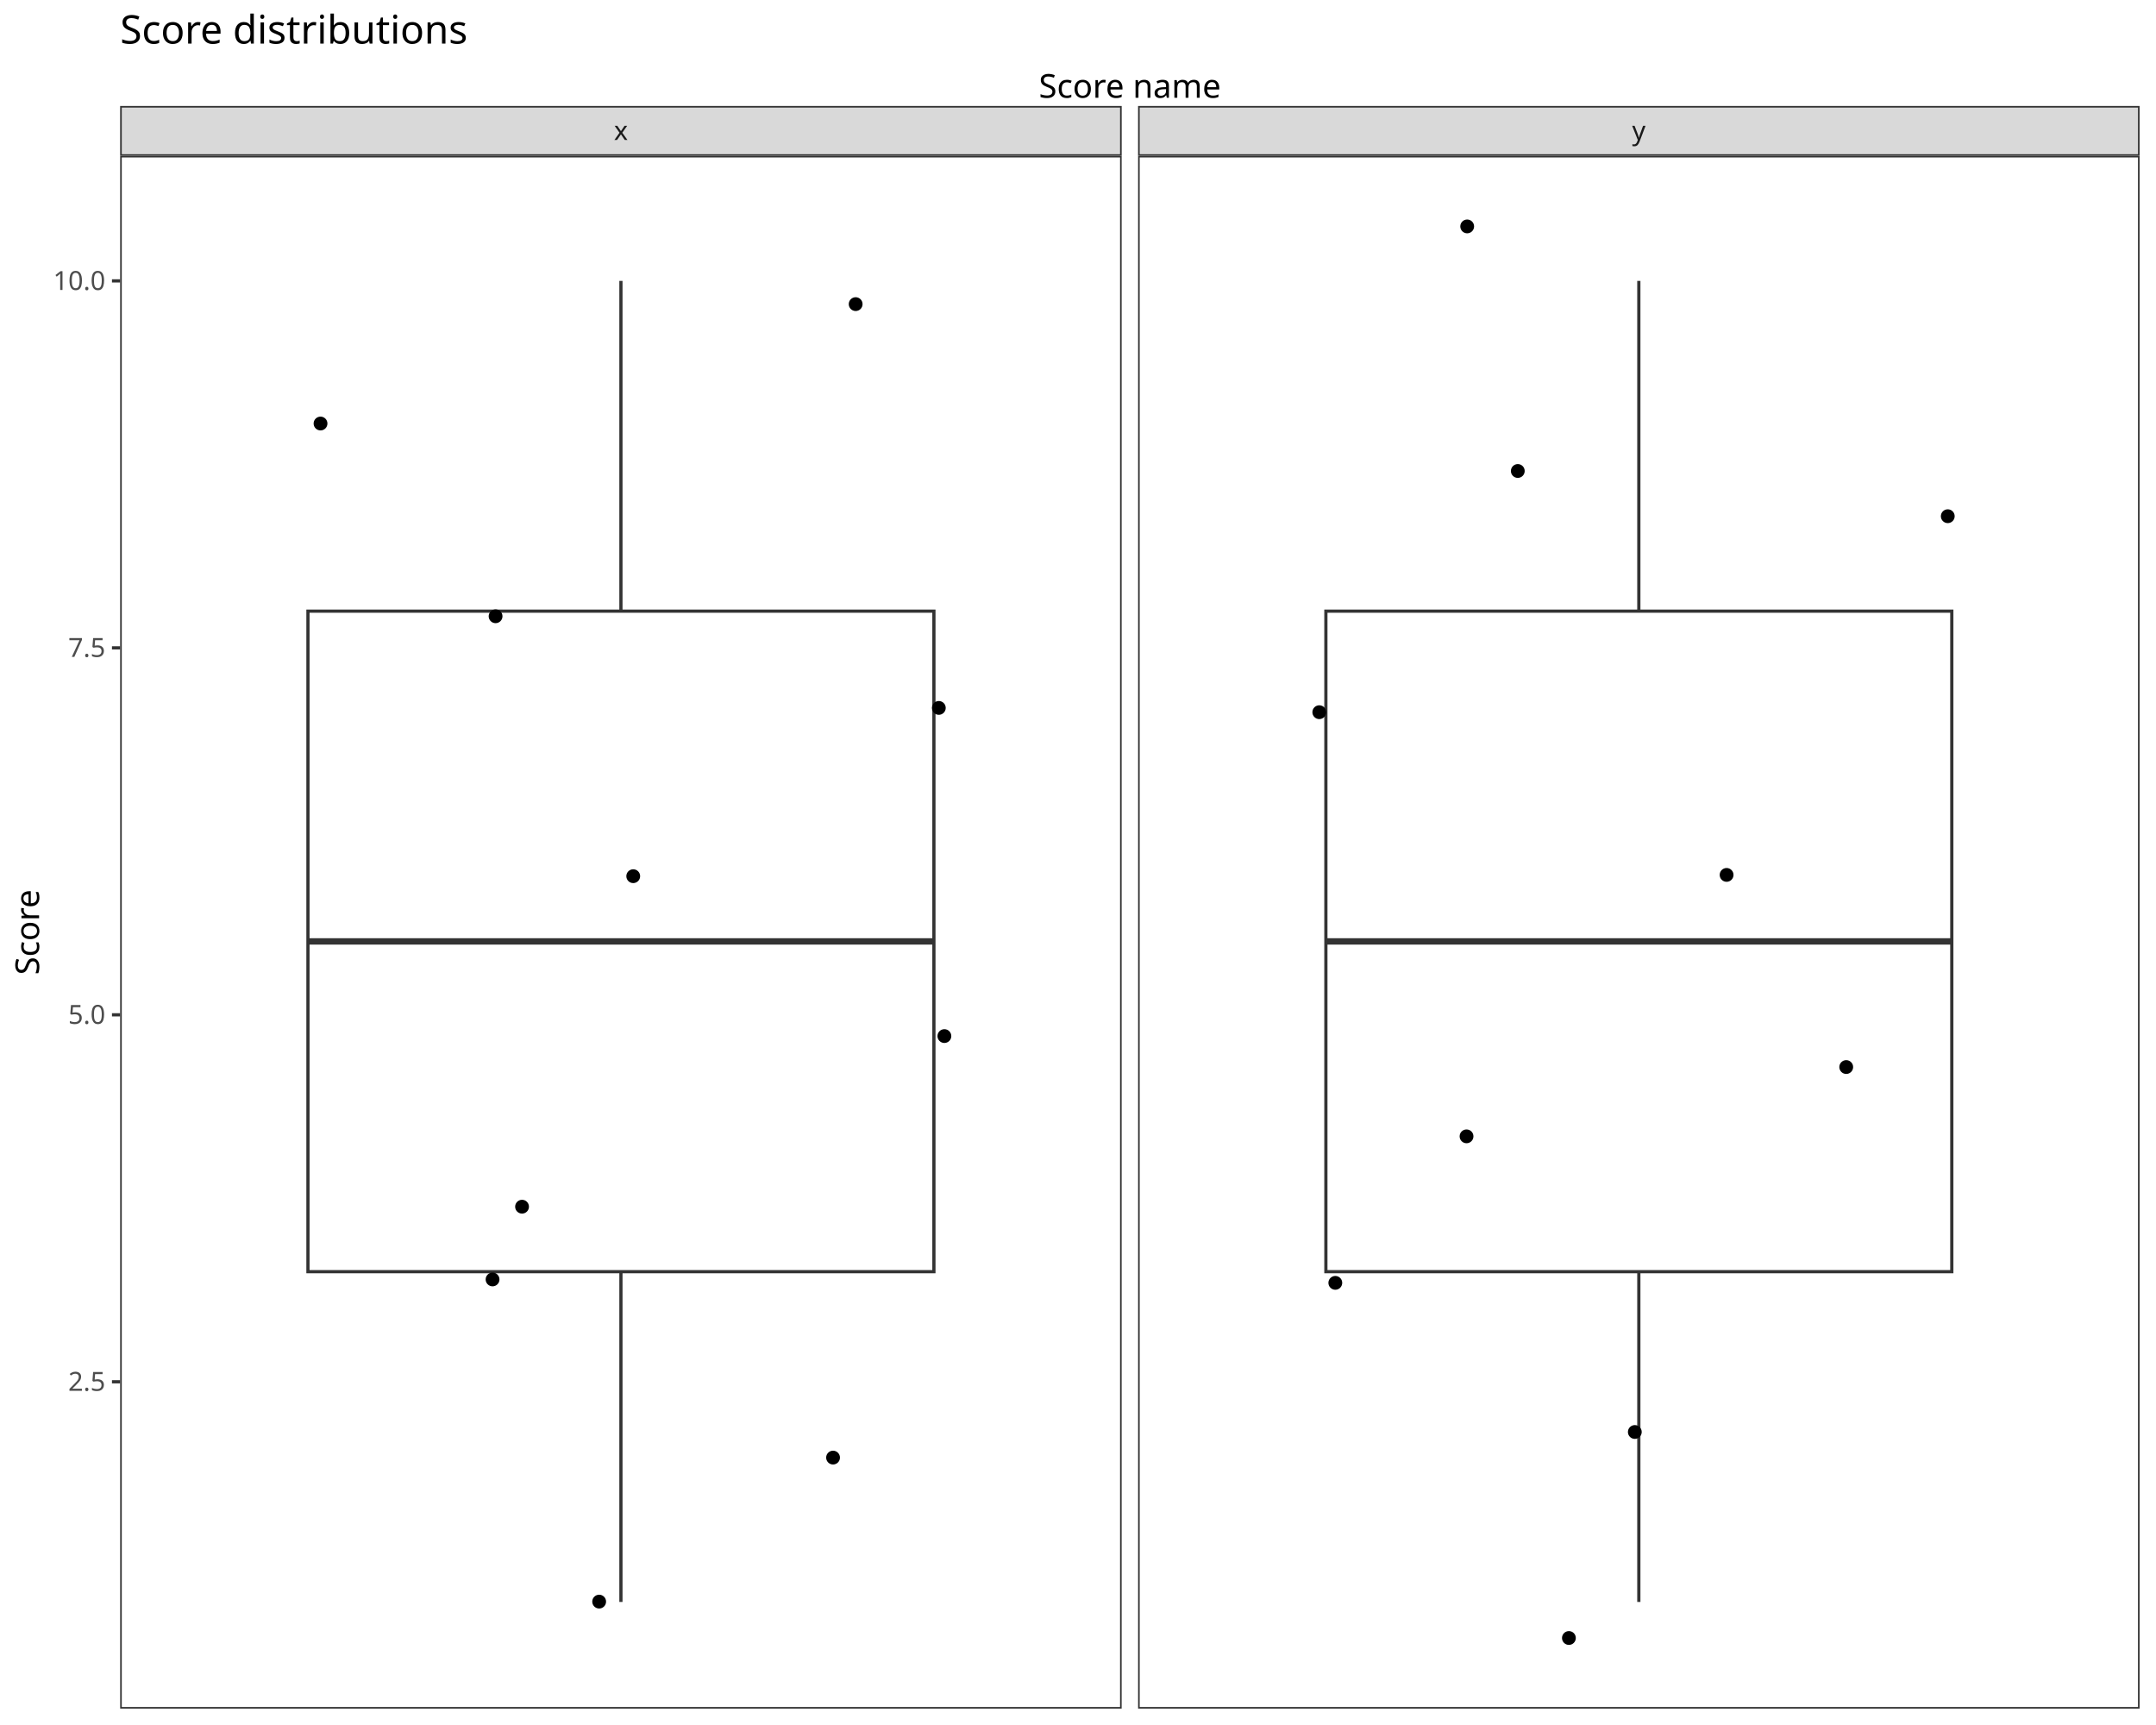
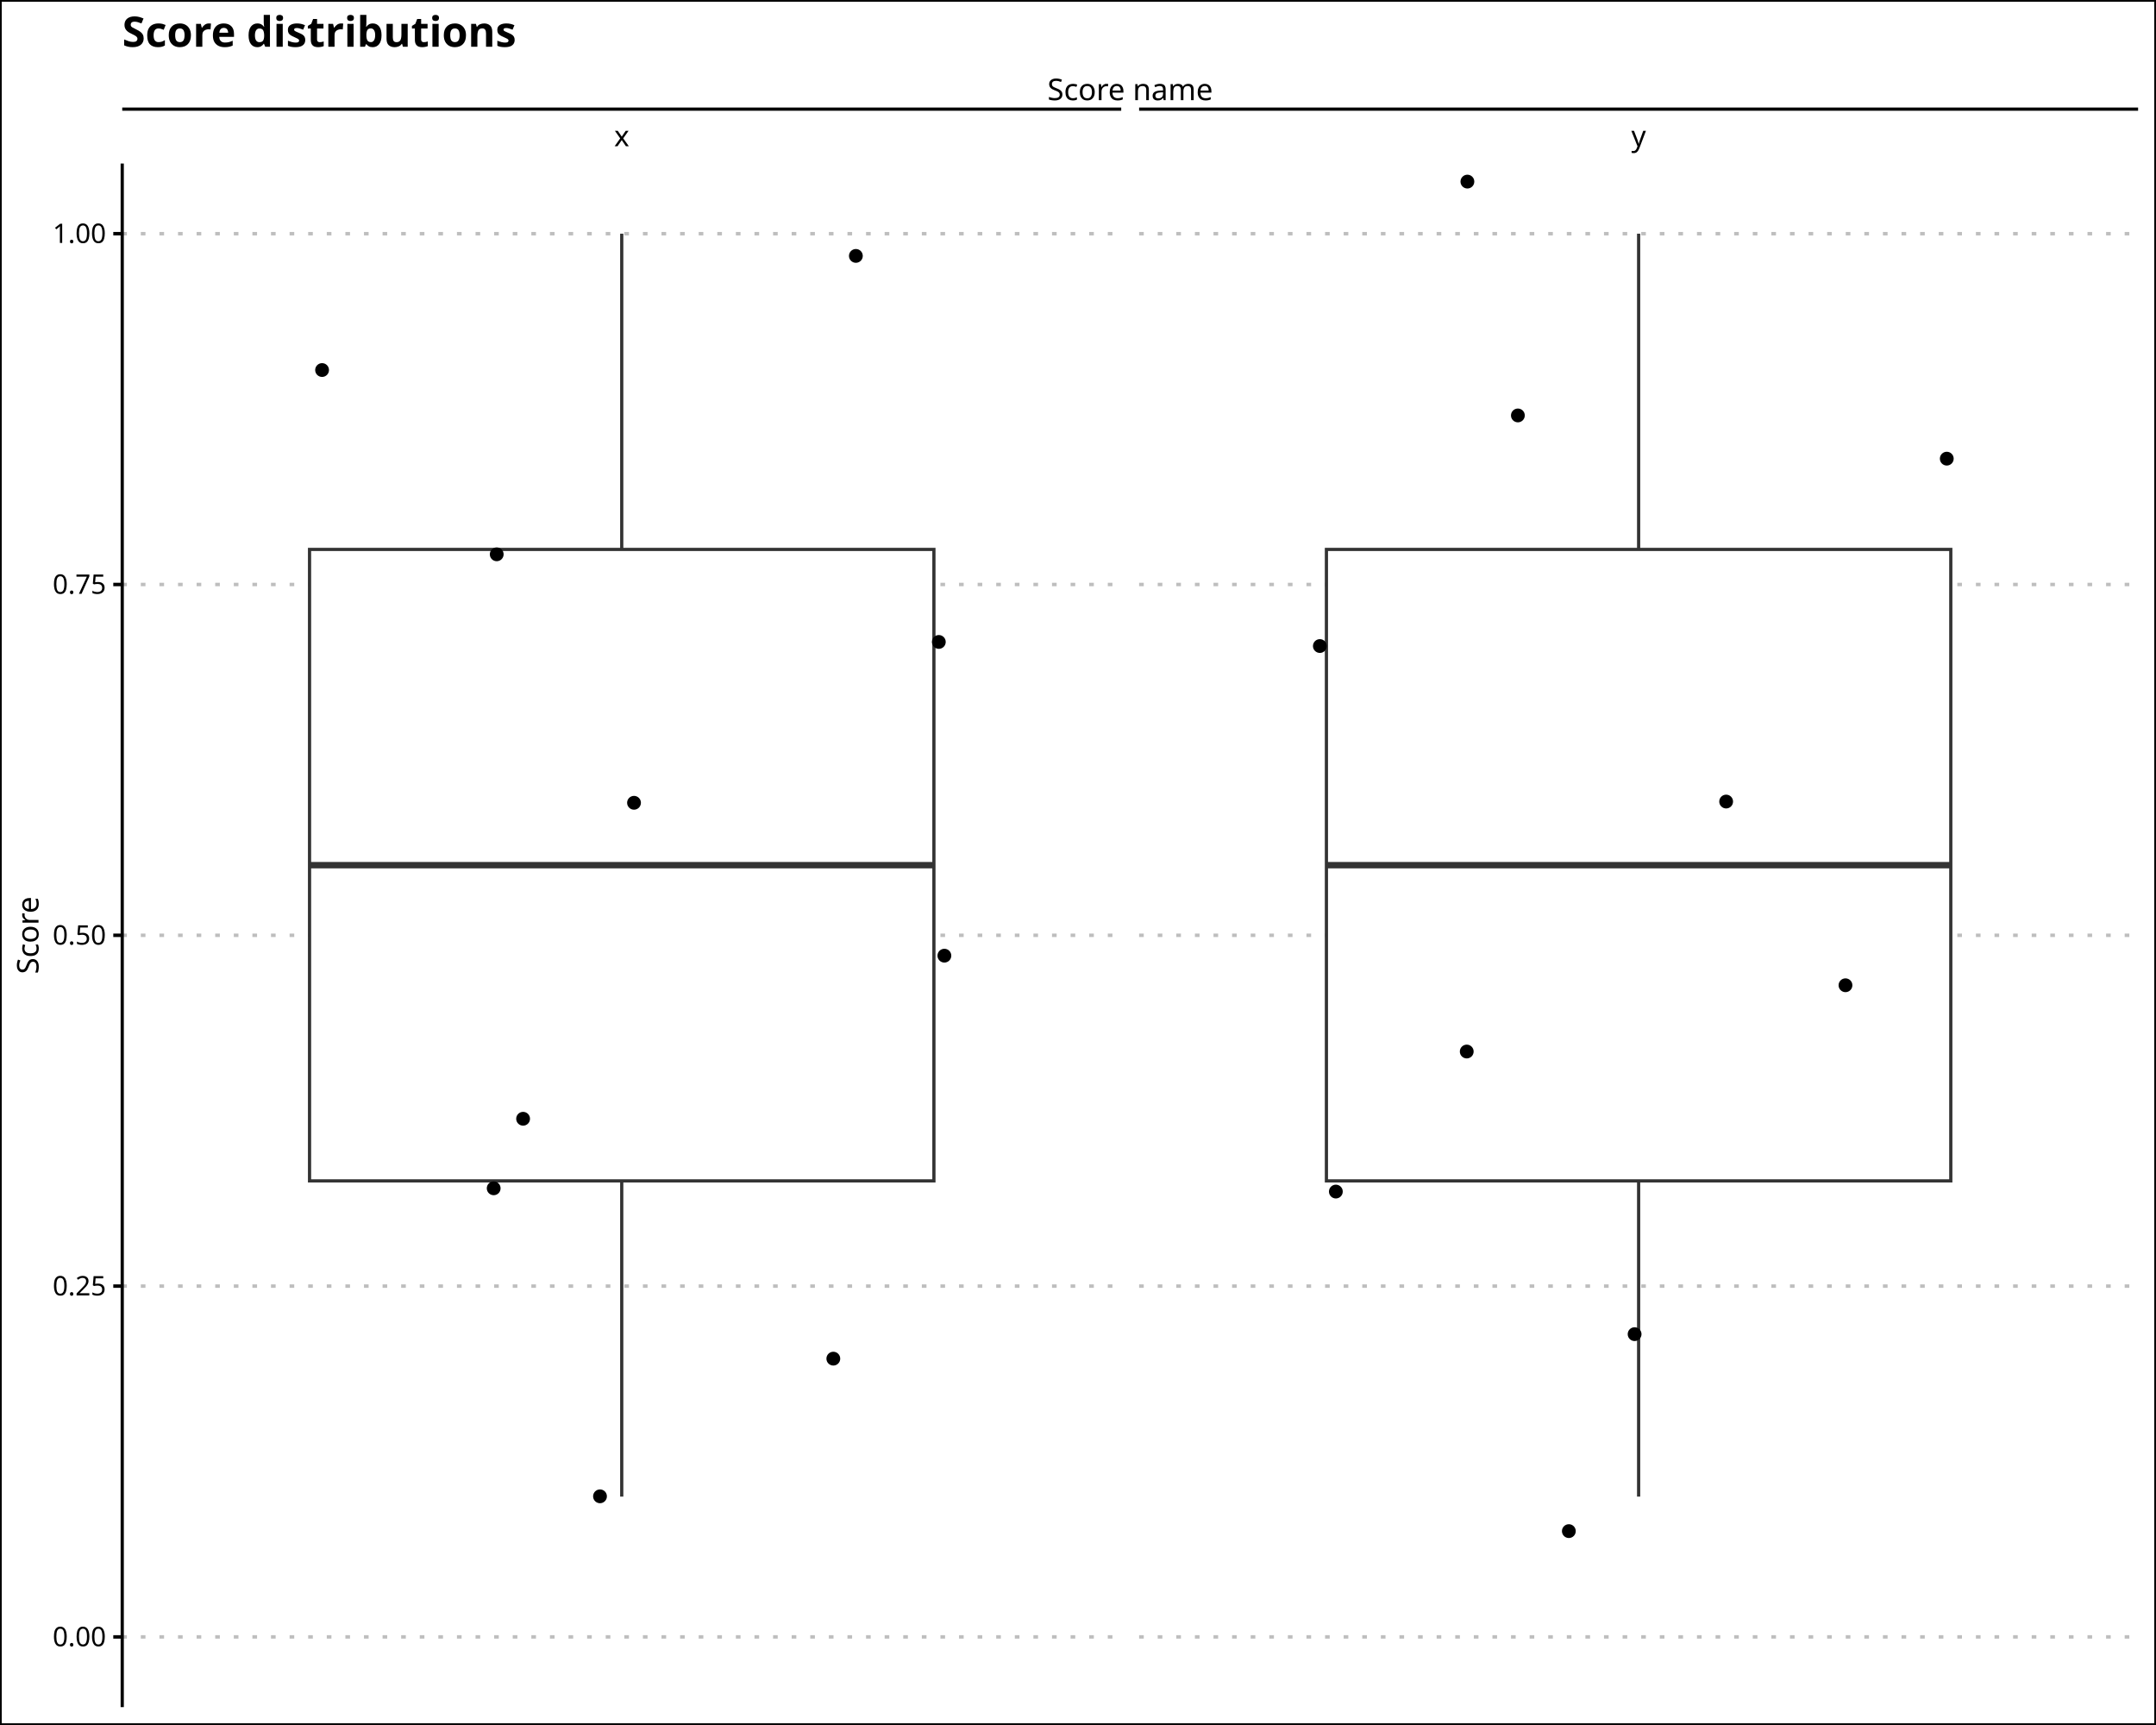
<svg xmlns="http://www.w3.org/2000/svg" class="svglite" data-engine-version="2.0" width="720.00pt" height="576.00pt" viewBox="0 0 720.00 576.00">
  <defs>
    <style type="text/css">
    .svglite line, .svglite polyline, .svglite polygon, .svglite path, .svglite rect, .svglite circle {
      fill: none;
      stroke: #000000;
      stroke-linecap: round;
      stroke-linejoin: round;
      stroke-miterlimit: 10.00;
    }
  </style>
  </defs>
  <rect width="100%" height="100%" style="stroke: none; fill: #FFFFFF;" />
  <defs>
    <clipPath id="cpMC4wMHw3MjAuMDB8MC4wMHw1NzYuMDA=">
      <rect x="0.00" y="0.00" width="720.00" height="576.00" />
    </clipPath>
  </defs>
  <g clip-path="url(#cpMC4wMHw3MjAuMDB8MC4wMHw1NzYuMDA=)">
-     <rect x="0.00" y="0.00" width="720.00" height="576.00" style="stroke-width: 1.07; stroke: #FFFFFF; fill: #FFFFFF;" />
+     <rect x="0.00" y="0.00" width="720.00" height="576.00" style="stroke-width: 1.16; fill: #FFFFFF;" />
  </g>
  <defs>
-     <clipPath id="cpNDAuMTN8Mzc0LjU5fDUyLjAzfDU3MC41Mg==">
-       <rect x="40.13" y="52.03" width="334.45" height="518.49" />
+     <clipPath id="cpNDAuODJ8Mzc0LjQzfDU0LjYxfDU3MC4wMg==">
+       <rect x="40.82" y="54.61" width="333.61" height="515.42" />
    </clipPath>
  </defs>
-   <g clip-path="url(#cpNDAuMTN8Mzc0LjU5fDUyLjAzfDU3MC41Mg==)">
-     <rect x="40.13" y="52.03" width="334.45" height="518.49" style="stroke-width: 1.07; stroke: none; fill: #FFFFFF;" />
-     <line x1="207.36" y1="204.07" x2="207.36" y2="93.79" style="stroke-width: 1.07; stroke: #333333; stroke-linecap: butt;" />
-     <line x1="207.36" y1="424.63" x2="207.36" y2="534.91" style="stroke-width: 1.07; stroke: #333333; stroke-linecap: butt;" />
-     <polygon points="102.84,204.07 102.84,424.63 311.88,424.63 311.88,204.07 102.84,204.07 " style="stroke-width: 1.07; stroke: #333333; stroke-linecap: butt; stroke-linejoin: miter; fill: #FFFFFF;" />
-     <line x1="102.84" y1="314.35" x2="311.88" y2="314.35" style="stroke-width: 2.13; stroke: #333333; stroke-linecap: butt; stroke-linejoin: miter;" />
-     <circle cx="200.09" cy="534.80" r="1.95" style="stroke-width: 0.71; fill: #000000;" />
-     <circle cx="278.20" cy="486.71" r="1.95" style="stroke-width: 0.71; fill: #000000;" />
-     <circle cx="164.49" cy="427.22" r="1.95" style="stroke-width: 0.71; fill: #000000;" />
-     <circle cx="174.34" cy="402.93" r="1.95" style="stroke-width: 0.71; fill: #000000;" />
-     <circle cx="315.38" cy="345.96" r="1.95" style="stroke-width: 0.71; fill: #000000;" />
-     <circle cx="211.47" cy="292.57" r="1.95" style="stroke-width: 0.71; fill: #000000;" />
-     <circle cx="313.52" cy="236.38" r="1.95" style="stroke-width: 0.71; fill: #000000;" />
-     <circle cx="165.50" cy="205.78" r="1.95" style="stroke-width: 0.71; fill: #000000;" />
-     <circle cx="107.04" cy="141.42" r="1.95" style="stroke-width: 0.71; fill: #000000;" />
-     <circle cx="285.75" cy="101.55" r="1.95" style="stroke-width: 0.71; fill: #000000;" />
-     <rect x="40.13" y="52.03" width="334.45" height="518.49" style="stroke-width: 1.07; stroke: #333333;" />
+   <g clip-path="url(#cpNDAuODJ8Mzc0LjQzfDU0LjYxfDU3MC4wMg==)">
+     <polyline points="40.82,546.59 374.43,546.59 " style="stroke-width: 1.16; stroke: #BEBEBE; stroke-dasharray: 1.55,4.66; stroke-linecap: butt;" />
+     <polyline points="40.82,429.45 374.43,429.45 " style="stroke-width: 1.16; stroke: #BEBEBE; stroke-dasharray: 1.55,4.66; stroke-linecap: butt;" />
+     <polyline points="40.82,312.31 374.43,312.31 " style="stroke-width: 1.16; stroke: #BEBEBE; stroke-dasharray: 1.55,4.66; stroke-linecap: butt;" />
+     <polyline points="40.82,195.17 374.43,195.17 " style="stroke-width: 1.16; stroke: #BEBEBE; stroke-dasharray: 1.55,4.66; stroke-linecap: butt;" />
+     <polyline points="40.82,78.03 374.43,78.03 " style="stroke-width: 1.16; stroke: #BEBEBE; stroke-dasharray: 1.55,4.66; stroke-linecap: butt;" />
+     <line x1="207.63" y1="183.46" x2="207.63" y2="78.03" style="stroke-width: 1.07; stroke: #333333; stroke-linecap: butt;" />
+     <line x1="207.63" y1="394.31" x2="207.63" y2="499.74" style="stroke-width: 1.07; stroke: #333333; stroke-linecap: butt;" />
+     <polygon points="103.37,183.46 103.37,394.31 311.88,394.31 311.88,183.46 103.37,183.46 " style="stroke-width: 1.07; stroke: #333333; stroke-linecap: butt; stroke-linejoin: miter; fill: #FFFFFF;" />
+     <line x1="103.37" y1="288.89" x2="311.88" y2="288.89" style="stroke-width: 2.13; stroke: #333333; stroke-linecap: butt; stroke-linejoin: miter;" />
+     <circle cx="200.37" cy="499.64" r="1.95" style="stroke-width: 0.71; fill: #000000;" />
+     <circle cx="278.29" cy="453.67" r="1.95" style="stroke-width: 0.71; fill: #000000;" />
+     <circle cx="164.87" cy="396.79" r="1.95" style="stroke-width: 0.71; fill: #000000;" />
+     <circle cx="174.69" cy="373.57" r="1.95" style="stroke-width: 0.71; fill: #000000;" />
+     <circle cx="315.38" cy="319.11" r="1.95" style="stroke-width: 0.71; fill: #000000;" />
+     <circle cx="211.73" cy="268.06" r="1.95" style="stroke-width: 0.71; fill: #000000;" />
+     <circle cx="313.52" cy="214.35" r="1.95" style="stroke-width: 0.71; fill: #000000;" />
+     <circle cx="165.88" cy="185.09" r="1.95" style="stroke-width: 0.71; fill: #000000;" />
+     <circle cx="107.56" cy="123.56" r="1.95" style="stroke-width: 0.71; fill: #000000;" />
+     <circle cx="285.82" cy="85.45" r="1.95" style="stroke-width: 0.71; fill: #000000;" />
  </g>
  <g clip-path="url(#cpMC4wMHw3MjAuMDB8MC4wMHw1NzYuMDA=)">
</g>
  <defs>
-     <clipPath id="cpMzgwLjA3fDcxNC41Mnw1Mi4wM3w1NzAuNTI=">
-       <rect x="380.07" y="52.03" width="334.45" height="518.49" />
+     <clipPath id="cpMzgwLjQxfDcxNC4wMnw1NC42MXw1NzAuMDI=">
+       <rect x="380.41" y="54.61" width="333.61" height="515.42" />
    </clipPath>
  </defs>
-   <g clip-path="url(#cpMzgwLjA3fDcxNC41Mnw1Mi4wM3w1NzAuNTI=)">
-     <rect x="380.07" y="52.03" width="334.45" height="518.49" style="stroke-width: 1.07; stroke: none; fill: #FFFFFF;" />
-     <line x1="547.29" y1="204.07" x2="547.29" y2="93.79" style="stroke-width: 1.07; stroke: #333333; stroke-linecap: butt;" />
-     <line x1="547.29" y1="424.63" x2="547.29" y2="534.91" style="stroke-width: 1.07; stroke: #333333; stroke-linecap: butt;" />
-     <polygon points="442.78,204.07 442.78,424.63 651.81,424.63 651.81,204.07 442.78,204.07 " style="stroke-width: 1.07; stroke: #333333; stroke-linecap: butt; stroke-linejoin: miter; fill: #FFFFFF;" />
-     <line x1="442.78" y1="314.35" x2="651.81" y2="314.35" style="stroke-width: 2.13; stroke: #333333; stroke-linecap: butt; stroke-linejoin: miter;" />
-     <circle cx="489.97" cy="75.60" r="1.95" style="stroke-width: 0.71; fill: #000000;" />
-     <circle cx="506.87" cy="157.27" r="1.95" style="stroke-width: 0.71; fill: #000000;" />
-     <circle cx="650.46" cy="172.37" r="1.95" style="stroke-width: 0.71; fill: #000000;" />
-     <circle cx="440.58" cy="237.81" r="1.95" style="stroke-width: 0.71; fill: #000000;" />
-     <circle cx="576.60" cy="292.14" r="1.95" style="stroke-width: 0.71; fill: #000000;" />
-     <circle cx="616.55" cy="356.30" r="1.95" style="stroke-width: 0.71; fill: #000000;" />
-     <circle cx="489.75" cy="379.44" r="1.95" style="stroke-width: 0.71; fill: #000000;" />
-     <circle cx="445.93" cy="428.36" r="1.95" style="stroke-width: 0.71; fill: #000000;" />
-     <circle cx="545.95" cy="478.16" r="1.95" style="stroke-width: 0.71; fill: #000000;" />
-     <circle cx="523.94" cy="546.95" r="1.95" style="stroke-width: 0.71; fill: #000000;" />
-     <rect x="380.07" y="52.03" width="334.45" height="518.49" style="stroke-width: 1.07; stroke: #333333;" />
+   <g clip-path="url(#cpMzgwLjQxfDcxNC4wMnw1NC42MXw1NzAuMDI=)">
+     <polyline points="380.41,546.59 714.02,546.59 " style="stroke-width: 1.16; stroke: #BEBEBE; stroke-dasharray: 1.55,4.66; stroke-linecap: butt;" />
+     <polyline points="380.41,429.45 714.02,429.45 " style="stroke-width: 1.16; stroke: #BEBEBE; stroke-dasharray: 1.55,4.66; stroke-linecap: butt;" />
+     <polyline points="380.41,312.31 714.02,312.31 " style="stroke-width: 1.16; stroke: #BEBEBE; stroke-dasharray: 1.55,4.66; stroke-linecap: butt;" />
+     <polyline points="380.41,195.17 714.02,195.17 " style="stroke-width: 1.16; stroke: #BEBEBE; stroke-dasharray: 1.55,4.66; stroke-linecap: butt;" />
+     <polyline points="380.41,78.03 714.02,78.03 " style="stroke-width: 1.16; stroke: #BEBEBE; stroke-dasharray: 1.55,4.66; stroke-linecap: butt;" />
+     <line x1="547.22" y1="183.46" x2="547.22" y2="78.03" style="stroke-width: 1.07; stroke: #333333; stroke-linecap: butt;" />
+     <line x1="547.22" y1="394.31" x2="547.22" y2="499.74" style="stroke-width: 1.07; stroke: #333333; stroke-linecap: butt;" />
+     <polygon points="442.96,183.46 442.96,394.31 651.47,394.31 651.47,183.46 442.96,183.46 " style="stroke-width: 1.07; stroke: #333333; stroke-linecap: butt; stroke-linejoin: miter; fill: #FFFFFF;" />
+     <line x1="442.96" y1="288.89" x2="651.47" y2="288.89" style="stroke-width: 2.13; stroke: #333333; stroke-linecap: butt; stroke-linejoin: miter;" />
+     <circle cx="490.04" cy="60.64" r="1.95" style="stroke-width: 0.71; fill: #000000;" />
+     <circle cx="506.90" cy="138.72" r="1.95" style="stroke-width: 0.71; fill: #000000;" />
+     <circle cx="650.13" cy="153.15" r="1.95" style="stroke-width: 0.71; fill: #000000;" />
+     <circle cx="440.77" cy="215.72" r="1.95" style="stroke-width: 0.71; fill: #000000;" />
+     <circle cx="576.45" cy="267.65" r="1.95" style="stroke-width: 0.71; fill: #000000;" />
+     <circle cx="616.30" cy="328.99" r="1.95" style="stroke-width: 0.71; fill: #000000;" />
+     <circle cx="489.82" cy="351.12" r="1.95" style="stroke-width: 0.71; fill: #000000;" />
+     <circle cx="446.11" cy="397.88" r="1.95" style="stroke-width: 0.71; fill: #000000;" />
+     <circle cx="545.88" cy="445.49" r="1.95" style="stroke-width: 0.71; fill: #000000;" />
+     <circle cx="523.92" cy="511.26" r="1.95" style="stroke-width: 0.71; fill: #000000;" />
  </g>
  <g clip-path="url(#cpMC4wMHw3MjAuMDB8MC4wMHw1NzYuMDA=)">
</g>
  <defs>
-     <clipPath id="cpNDAuMTN8Mzc0LjU5fDM1LjM4fDUyLjAz">
-       <rect x="40.13" y="35.38" width="334.45" height="16.65" />
+     <clipPath id="cpNDAuODJ8Mzc0LjQzfDM2LjQ0fDU0LjYx">
+       <rect x="40.82" y="36.44" width="333.61" height="18.16" />
    </clipPath>
  </defs>
-   <g clip-path="url(#cpNDAuMTN8Mzc0LjU5fDM1LjM4fDUyLjAz)">
-     <rect x="40.13" y="35.38" width="334.45" height="16.65" style="stroke-width: 1.07; stroke: #333333; fill: #D9D9D9;" />
-     <text x="207.36" y="46.73" text-anchor="middle" style="font-size: 8.80px; fill: #1A1A1A; font-family: sans;" textLength="4.40px" lengthAdjust="spacingAndGlyphs">x</text>
+   <g clip-path="url(#cpNDAuODJ8Mzc0LjQzfDM2LjQ0fDU0LjYx)">
+     <rect x="40.82" y="36.44" width="333.61" height="18.16" style="stroke-width: 1.16; stroke: none; fill: #FFFFFF;" />
+     <text x="207.63" y="48.83" text-anchor="middle" style="font-size: 9.60px; font-family: sans;" textLength="4.80px" lengthAdjust="spacingAndGlyphs">x</text>
  </g>
  <g clip-path="url(#cpMC4wMHw3MjAuMDB8MC4wMHw1NzYuMDA=)">
</g>
  <defs>
-     <clipPath id="cpMzgwLjA3fDcxNC41MnwzNS4zOHw1Mi4wMw==">
-       <rect x="380.07" y="35.38" width="334.45" height="16.65" />
+     <clipPath id="cpMzgwLjQxfDcxNC4wMnwzNi40NHw1NC42MQ==">
+       <rect x="380.41" y="36.44" width="333.61" height="18.16" />
    </clipPath>
  </defs>
-   <g clip-path="url(#cpMzgwLjA3fDcxNC41MnwzNS4zOHw1Mi4wMw==)">
-     <rect x="380.07" y="35.38" width="334.45" height="16.65" style="stroke-width: 1.07; stroke: #333333; fill: #D9D9D9;" />
-     <text x="547.29" y="46.73" text-anchor="middle" style="font-size: 8.80px; fill: #1A1A1A; font-family: sans;" textLength="4.40px" lengthAdjust="spacingAndGlyphs">y</text>
+   <g clip-path="url(#cpMzgwLjQxfDcxNC4wMnwzNi40NHw1NC42MQ==)">
+     <rect x="380.41" y="36.44" width="333.61" height="18.16" style="stroke-width: 1.16; stroke: none; fill: #FFFFFF;" />
+     <text x="547.22" y="48.83" text-anchor="middle" style="font-size: 9.60px; font-family: sans;" textLength="4.80px" lengthAdjust="spacingAndGlyphs">y</text>
  </g>
  <g clip-path="url(#cpMC4wMHw3MjAuMDB8MC4wMHw1NzYuMDA=)">
-     <text x="35.20" y="464.41" text-anchor="end" style="font-size: 8.80px; fill: #4D4D4D; font-family: sans;" textLength="12.23px" lengthAdjust="spacingAndGlyphs">2.5</text>
-     <text x="35.20" y="341.88" text-anchor="end" style="font-size: 8.80px; fill: #4D4D4D; font-family: sans;" textLength="12.23px" lengthAdjust="spacingAndGlyphs">5.0</text>
-     <text x="35.20" y="219.35" text-anchor="end" style="font-size: 8.80px; fill: #4D4D4D; font-family: sans;" textLength="12.23px" lengthAdjust="spacingAndGlyphs">7.5</text>
-     <text x="35.20" y="96.82" text-anchor="end" style="font-size: 8.80px; fill: #4D4D4D; font-family: sans;" textLength="17.13px" lengthAdjust="spacingAndGlyphs">10.0</text>
-     <polyline points="37.39,461.39 40.13,461.39 " style="stroke-width: 1.07; stroke: #333333; stroke-linecap: butt;" />
-     <polyline points="37.39,338.86 40.13,338.86 " style="stroke-width: 1.07; stroke: #333333; stroke-linecap: butt;" />
-     <polyline points="37.39,216.32 40.13,216.32 " style="stroke-width: 1.07; stroke: #333333; stroke-linecap: butt;" />
-     <polyline points="37.39,93.79 40.13,93.79 " style="stroke-width: 1.07; stroke: #333333; stroke-linecap: butt;" />
-     <text x="377.33" y="32.64" text-anchor="middle" style="font-size: 11.00px; font-family: sans;" textLength="59.32px" lengthAdjust="spacingAndGlyphs">Score name</text>
-     <text transform="translate(13.05,311.27) rotate(-90)" text-anchor="middle" style="font-size: 11.00px; font-family: sans;" textLength="28.74px" lengthAdjust="spacingAndGlyphs">Score</text>
-     <text x="40.13" y="14.56" style="font-size: 13.20px; font-family: sans;" textLength="108.60px" lengthAdjust="spacingAndGlyphs">Score distributions</text>
+     <polyline points="40.82,36.44 374.43,36.44 " style="stroke-width: 1.07; stroke-linecap: butt;" />
+     <polyline points="380.41,36.44 714.02,36.44 " style="stroke-width: 1.07; stroke-linecap: butt;" />
+     <polyline points="40.82,570.02 40.82,54.61 " style="stroke-width: 1.07; stroke-linecap: butt;" />
+     <text x="35.44" y="549.69" text-anchor="end" style="font-size: 9.00px; font-family: sans;" textLength="17.52px" lengthAdjust="spacingAndGlyphs">0.00</text>
+     <text x="35.44" y="432.55" text-anchor="end" style="font-size: 9.00px; font-family: sans;" textLength="17.52px" lengthAdjust="spacingAndGlyphs">0.25</text>
+     <text x="35.44" y="315.41" text-anchor="end" style="font-size: 9.00px; font-family: sans;" textLength="17.52px" lengthAdjust="spacingAndGlyphs">0.50</text>
+     <text x="35.44" y="198.27" text-anchor="end" style="font-size: 9.00px; font-family: sans;" textLength="17.52px" lengthAdjust="spacingAndGlyphs">0.75</text>
+     <text x="35.44" y="81.13" text-anchor="end" style="font-size: 9.00px; font-family: sans;" textLength="17.52px" lengthAdjust="spacingAndGlyphs">1.00</text>
+     <polyline points="37.83,546.59 40.82,546.59 " style="stroke-width: 1.16; stroke-linecap: butt;" />
+     <polyline points="37.83,429.45 40.82,429.45 " style="stroke-width: 1.16; stroke-linecap: butt;" />
+     <polyline points="37.83,312.31 40.82,312.31 " style="stroke-width: 1.16; stroke-linecap: butt;" />
+     <polyline points="37.83,195.17 40.82,195.17 " style="stroke-width: 1.16; stroke-linecap: butt;" />
+     <polyline points="37.83,78.03 40.82,78.03 " style="stroke-width: 1.16; stroke-linecap: butt;" />
+     <text x="377.42" y="33.45" text-anchor="middle" style="font-size: 10.00px; font-family: sans;" textLength="53.93px" lengthAdjust="spacingAndGlyphs">Score name</text>
+     <text transform="translate(12.86,312.31) rotate(-90)" text-anchor="middle" style="font-size: 10.00px; font-family: sans;" textLength="26.13px" lengthAdjust="spacingAndGlyphs">Score</text>
+     <text x="40.82" y="15.61" style="font-size: 14.00px; font-weight: bold; font-family: sans;" textLength="115.18px" lengthAdjust="spacingAndGlyphs">Score distributions</text>
  </g>
</svg>
